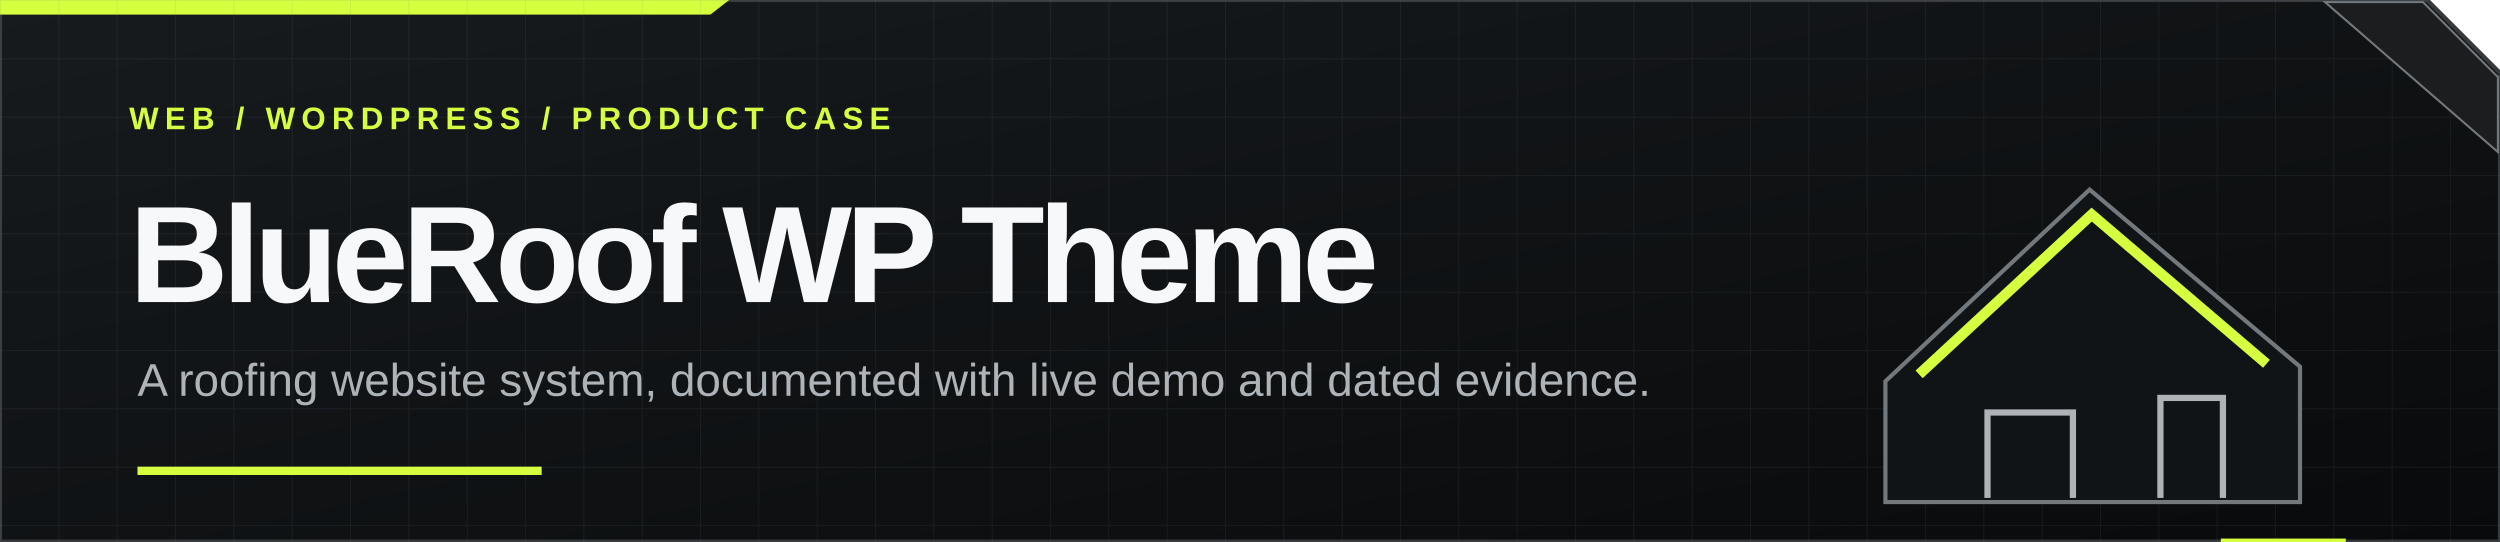
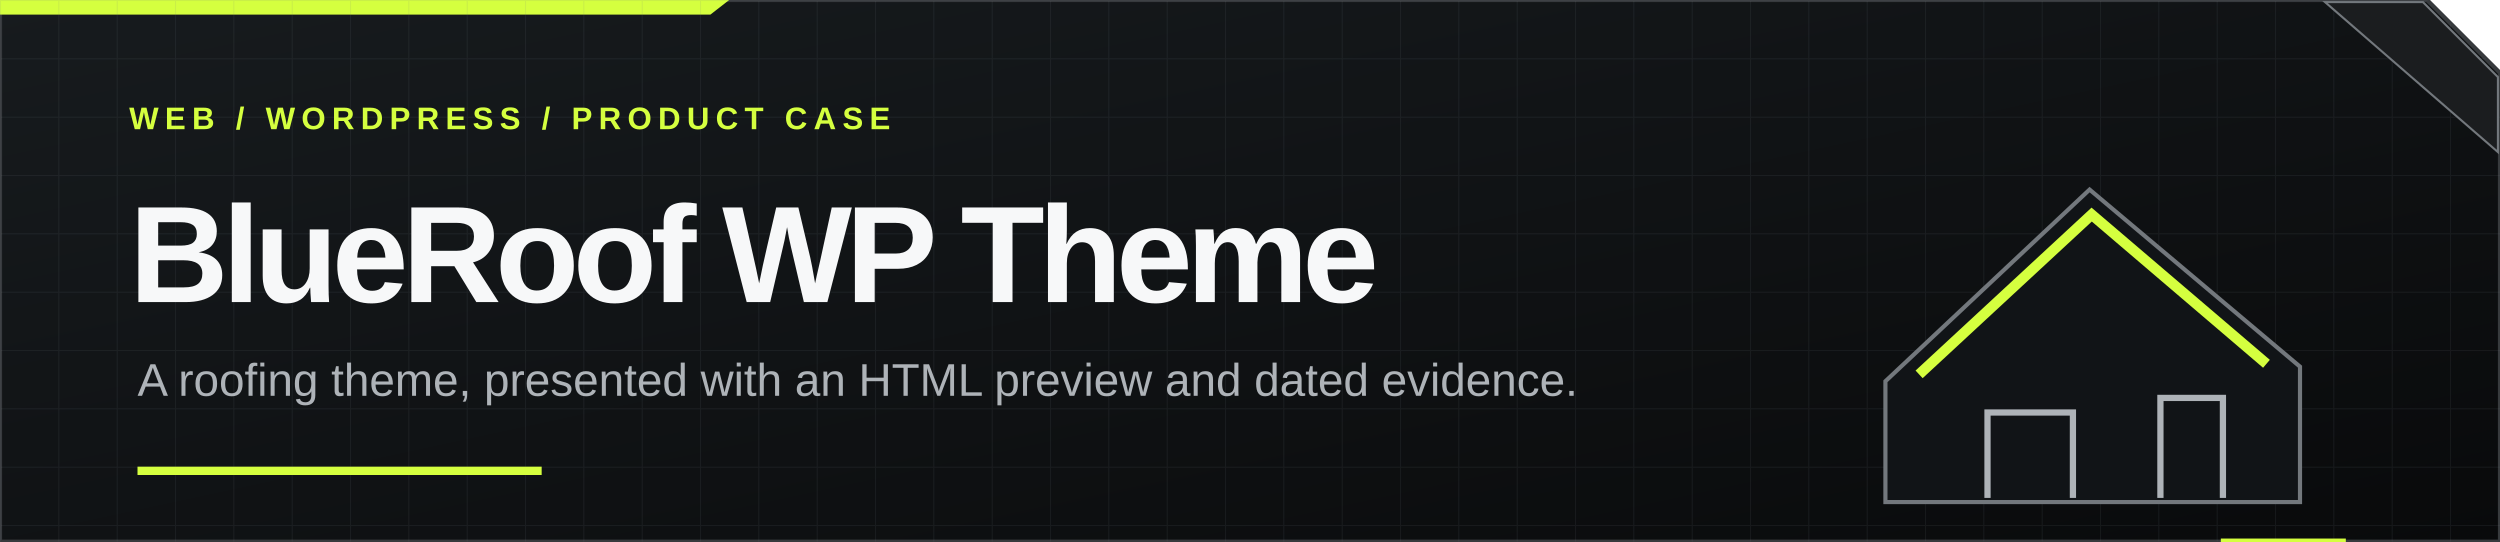
<svg xmlns="http://www.w3.org/2000/svg" width="1200" height="260" viewBox="0 0 1200 260" role="img" aria-labelledby="title desc">
  <defs>
    <linearGradient id="bg" x1="0" y1="0" x2="1" y2="1">
      <stop stop-color="#171b1e" />
      <stop offset="1" stop-color="#090a0b" />
    </linearGradient>
    <pattern id="grid" width="28" height="28" patternUnits="userSpaceOnUse">
      <path d="M28 0H0V28" fill="none" stroke="#73787d" stroke-opacity=".12" />
    </pattern>
  </defs>
  <path d="M0 0H1165l35 35v225H0Z" fill="url(#bg)" stroke="#373a3d" stroke-width="2" />
  <path d="M0 0H350l-9 7H0Z" fill="#d5ff3f" />
  <path d="M0 0H1165l35 35v225H0Z" fill="url(#grid)" />
  <path d="M1116 1h47l36 36v36z" fill="#1b1d1f" stroke="#73787d" />
  <text x="62" y="62" fill="#d5ff3f" font-family="Arial,sans-serif" font-size="15" font-weight="700" letter-spacing="3">WEB / WORDPRESS / PRODUCT CASE</text>
  <text x="62" y="145" fill="#f7f8f9" font-family="Arial,sans-serif" font-size="66" font-weight="800" letter-spacing="-3">BlueRoof WP Theme</text>
-   <text x="66" y="190" fill="#aeb3b8" font-family="Arial,sans-serif" font-size="22">A roofing website system, documented with live demo and dated evidence.</text>
+   <text x="66" y="190" fill="#aeb3b8" font-family="Arial,sans-serif" font-size="22">A roofing theme, presented with an HTML preview and dated evidence.</text>
  <path d="M66 226h194" stroke="#d5ff3f" stroke-width="4" />
  <g transform="translate(905 65)">
    <path d="M0 118 98 26l101 85v65H0Z" fill="#111417" stroke="#73787d" stroke-width="2" />
    <path d="m18 113 81-75 82 70" fill="none" stroke="#d5ff3f" stroke-width="5" stroke-linecap="square" />
    <path d="M49 174v-41h41v41m42 0v-48h30v48" fill="none" stroke="#aeb3b8" stroke-width="3" />
    <path d="M0 196h221" stroke="#373a3d" stroke-width="2" />
    <path d="M161 195h60" stroke="#d5ff3f" stroke-width="3" />
  </g>
</svg>
